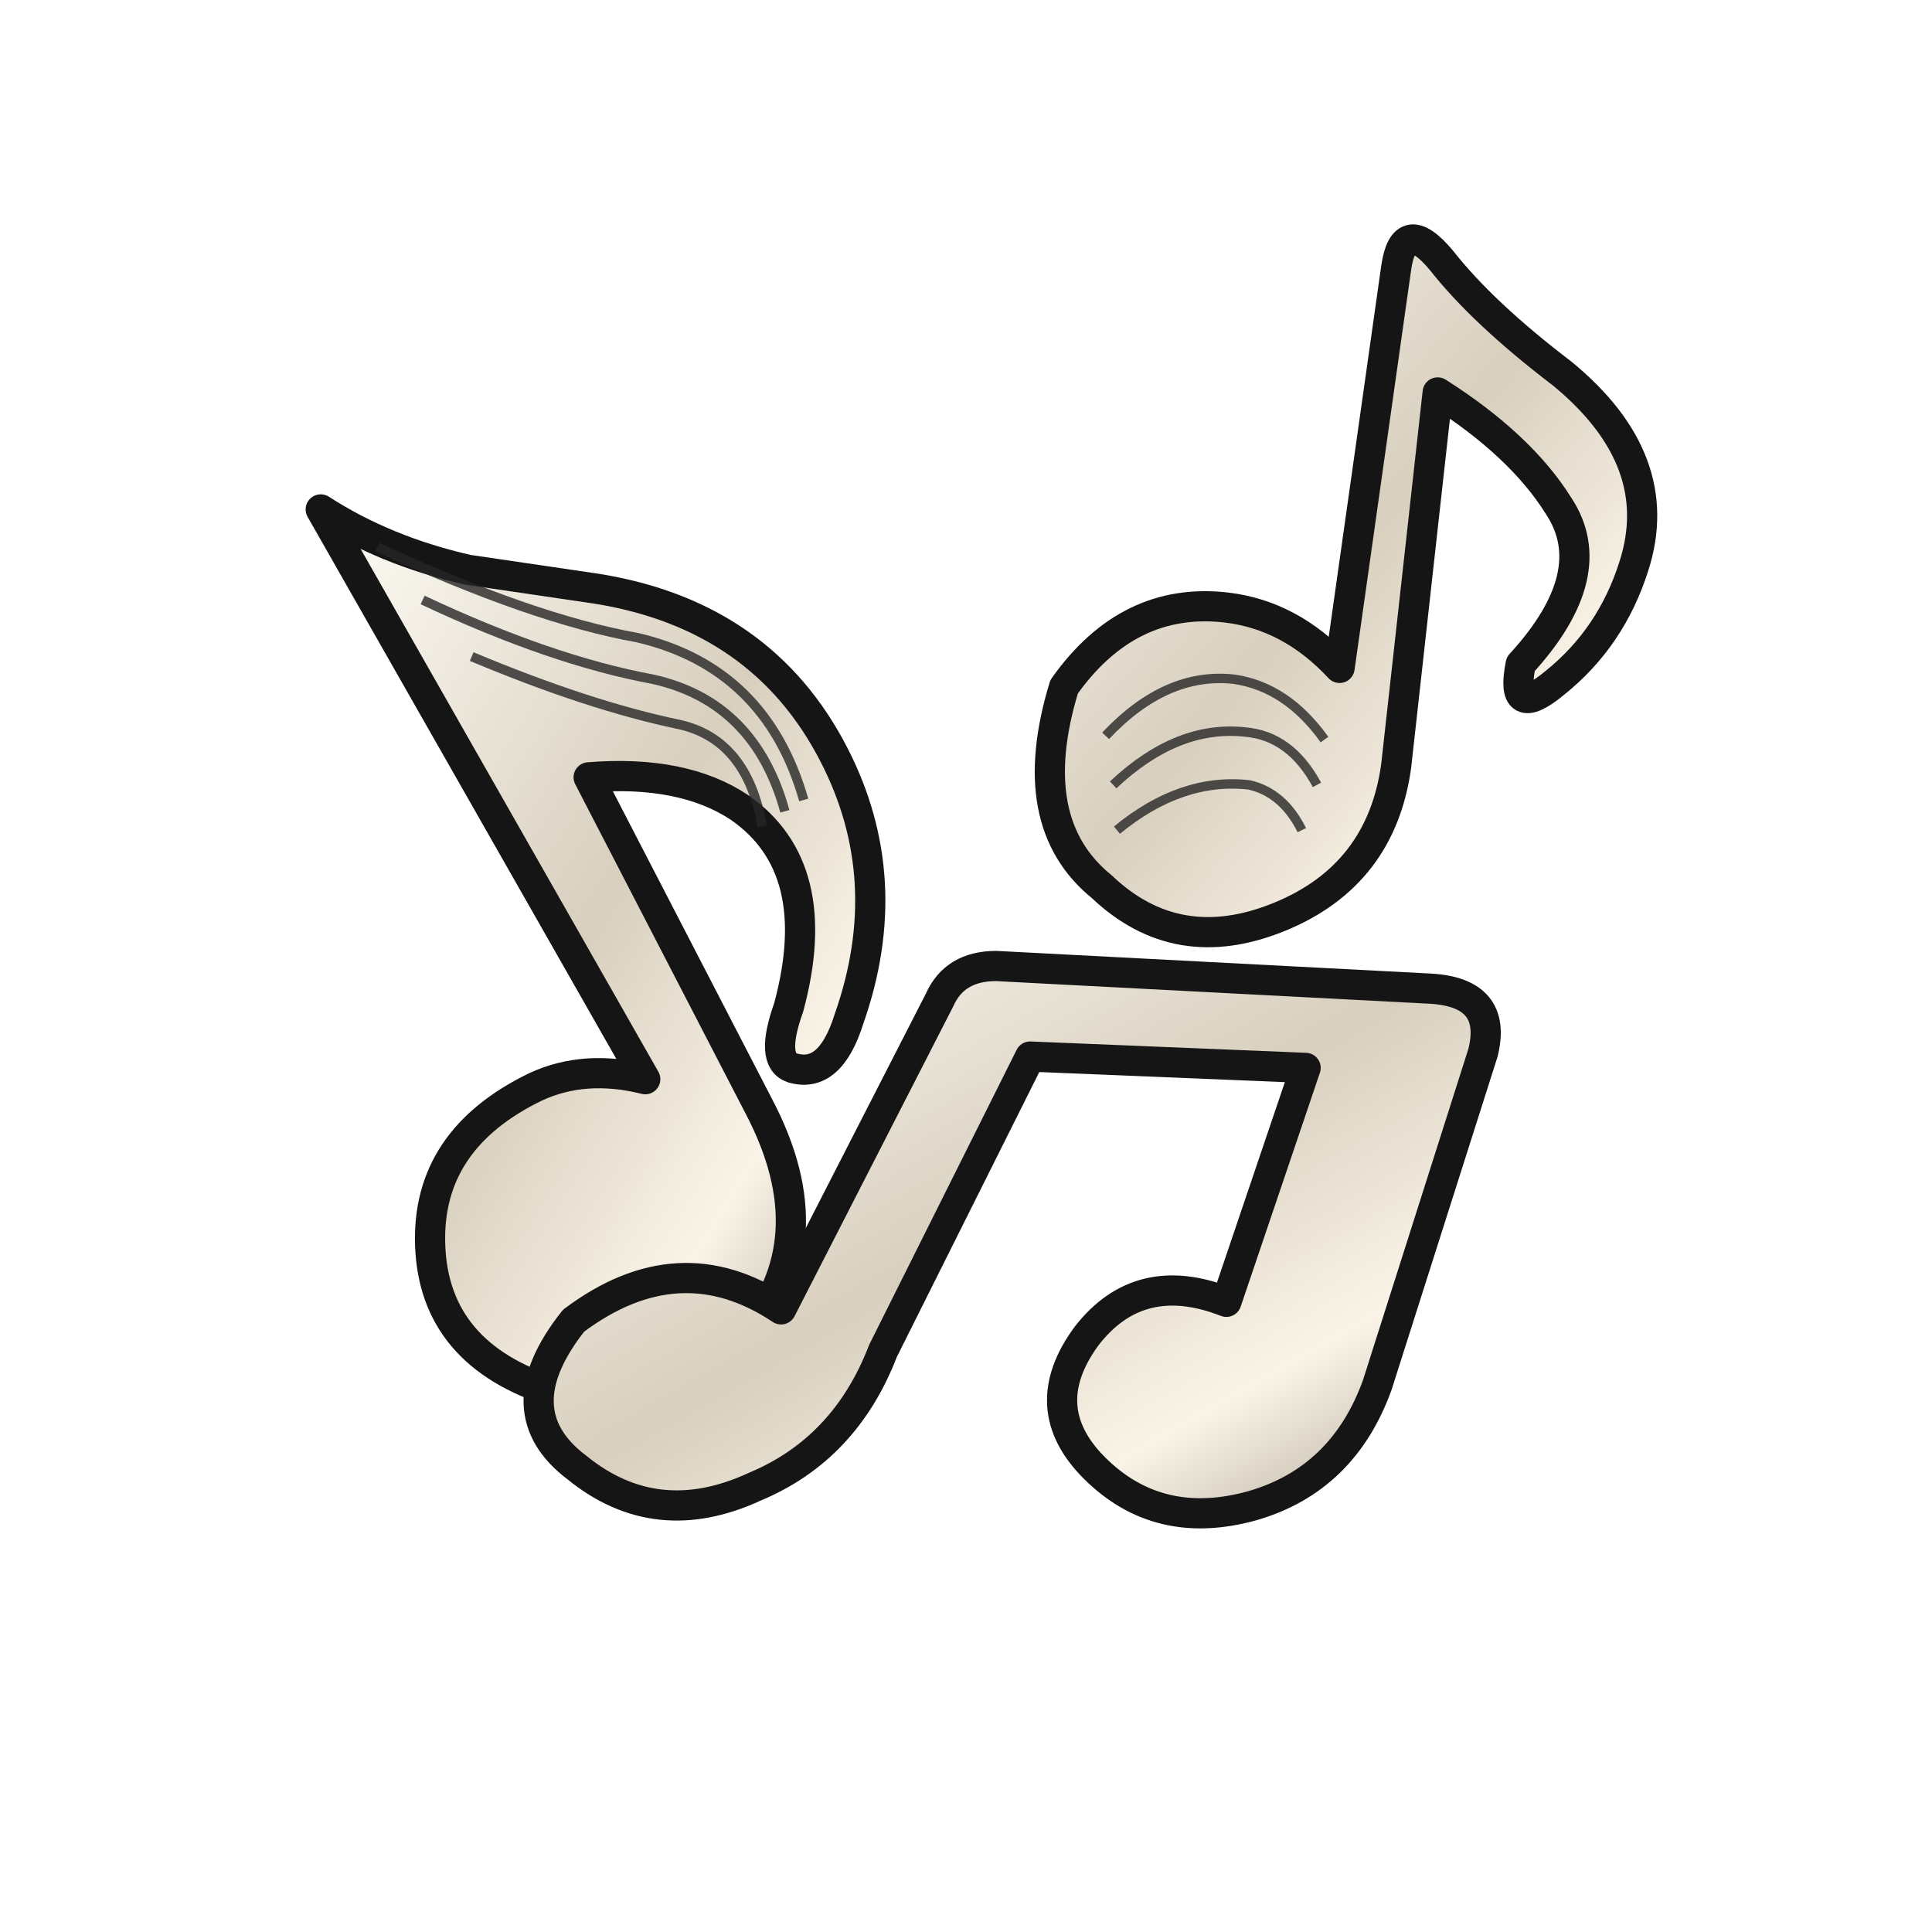
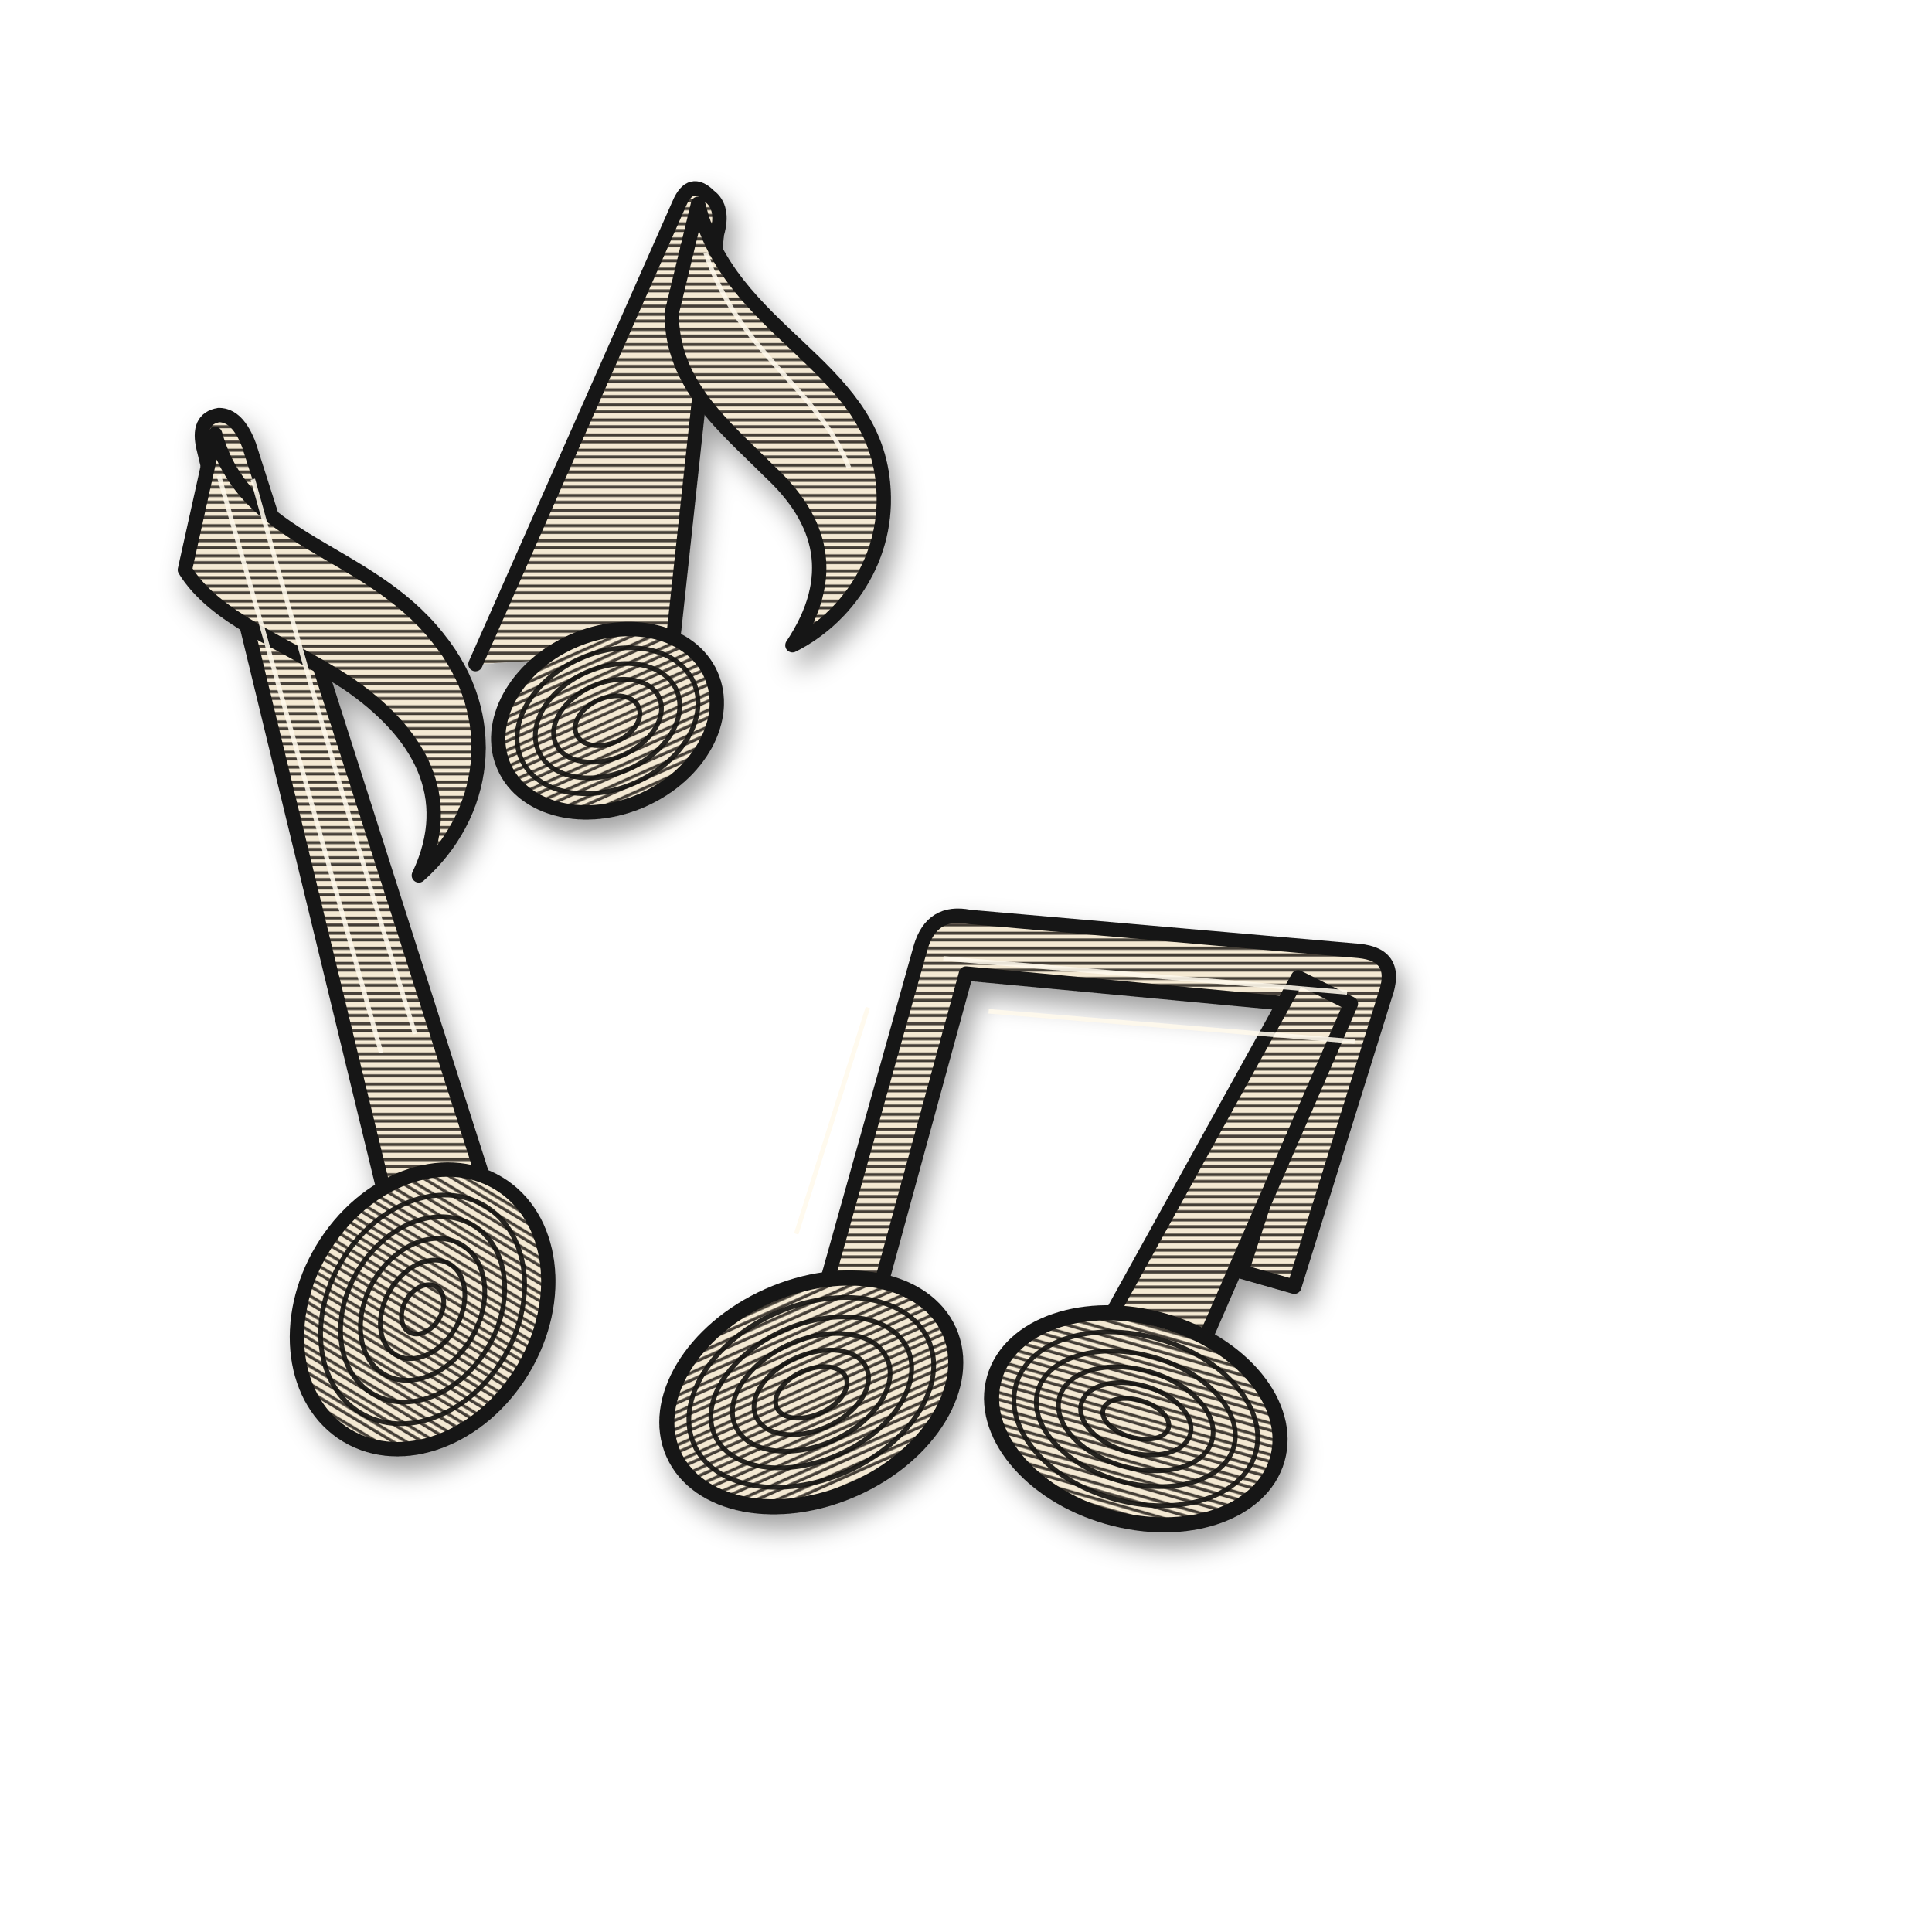
<svg xmlns="http://www.w3.org/2000/svg" width="512" height="512" viewBox="0 0 512 512">
  <defs>
-     <linearGradient id="note" x1="0" y1="0" x2="1" y2="1">
-       <stop offset="0" stop-color="#FFFDF7" />
-       <stop offset=".48" stop-color="#D8CFBE" />
-       <stop offset=".76" stop-color="#FAF4E8" />
-       <stop offset="1" stop-color="#A79D8E" />
-     </linearGradient>
+     <pattern id="engraving" width="4" height="4" patternUnits="userSpaceOnUse">
+       <rect width="4" height="4" fill="#F3E8D2" />
+       <path d="M0 1.1H4 M0 3.3H4" fill="none" stroke="#28231E" stroke-width=".8" opacity=".84" />
+     </pattern>
+     <filter id="shadow" x="-25%" y="-25%" width="150%" height="150%">
+       <feGaussianBlur in="SourceAlpha" stdDeviation="3.5" />
+       <feOffset dx="2" dy="4" result="offsetblur" />
+       <feComponentTransfer>
+         <feFuncA type="linear" slope=".38" />
+       </feComponentTransfer>
+       <feMerge>
+         <feMergeNode />
+         <feMergeNode in="SourceGraphic" />
+       </feMerge>
+     </filter>
+     <clipPath id="headA">
+       <ellipse cx="112" cy="347" rx="31" ry="39" transform="rotate(31 112 347)" />
+     </clipPath>
+     <clipPath id="headB">
+       <ellipse cx="161" cy="191" rx="30" ry="23" transform="rotate(-24 161 191)" />
+     </clipPath>
+     <clipPath id="headC">
+       <ellipse cx="215" cy="369" rx="40" ry="28" transform="rotate(-24 215 369)" />
+     </clipPath>
+     <clipPath id="headD">
+       <ellipse cx="301" cy="376" rx="39" ry="27" transform="rotate(16 301 376)" />
+     </clipPath>
  </defs>
-   <g stroke="#151515" stroke-width="8" stroke-linejoin="round" stroke-linecap="round" fill="url(#note)">
-     <path d="M85 135 Q102 146 124 151 L158 156 Q202 163 221 200 Q238 233 225 270 Q220 286 210 283 Q204 281 209 267 Q219 230 196 214 Q181 204 156 206 L201 293 Q220 329 197 355 Q177 378 147 369 Q115 359 114 330 Q113 302 142 288 Q155 282 171 286 Z" />
-     <path d="M282 182 Q299 158 325 161 Q342 163 355 177 L370 71 Q372 57 382 69 Q393 83 414 99 Q442 122 433 150 Q427 169 412 181 Q400 191 403 176 Q425 152 413 134 Q403 118 381 104 L370 203 Q366 232 339 243 Q312 254 292 235 Q271 218 282 182 Z" />
-     <path d="M152 350 Q180 329 207 347 L249 265 Q253 256 264 256 L379 262 Q397 263 393 279 L365 367 Q356 392 332 399 Q307 406 290 389 Q274 373 288 354 Q302 336 325 345 L346 283 L273 280 L234 358 Q224 384 200 394 Q174 406 153 389 Q133 374 152 350 Z" />
+   <g filter="url(#shadow)" stroke="#171614" stroke-linejoin="round" stroke-linecap="round">
+     <path d="M105 329 L54 119 Q52 111 58 110 Q63 110 66 118 L128 312" fill="url(#engraving)" stroke-width="3.8" />
+     <path d="M57 115 C65 144 97 145 116 169 C133 190 129 216 111 232 C121 211 111 194 92 181 C75 170 57 164 49 151 Z" fill="url(#engraving)" stroke-width="3.8" />
+     <ellipse cx="112" cy="347" rx="31" ry="39" transform="rotate(31 112 347)" fill="url(#engraving)" stroke-width="3.8" />
+     <path d="M126 176 L180 54 Q183 47 188 52 Q192 55 190 62 L178 173" fill="url(#engraving)" stroke-width="3.8" />
+     <path d="M185 54 C193 88 231 96 234 128 C236 148 224 164 210 171 C222 153 218 138 204 125 C192 113 178 102 178 83 Z" fill="url(#engraving)" stroke-width="3.8" />
+     <ellipse cx="161" cy="191" rx="30" ry="23" transform="rotate(-24 161 191)" fill="url(#engraving)" stroke-width="3.8" />
+     <path d="M214 358 L244 251 Q247 241 257 243 L360 252 Q371 253 367 264 L343 341 L329 337 L352 267 L256 258 L227 364 Z" fill="url(#engraving)" stroke-width="3.8" />
+     <path d="M287 362 L344 259 L358 266 L311 374" fill="url(#engraving)" stroke-width="3.8" />
+     <ellipse cx="215" cy="369" rx="40" ry="28" transform="rotate(-24 215 369)" fill="url(#engraving)" stroke-width="4" />
+     <ellipse cx="301" cy="376" rx="39" ry="27" transform="rotate(16 301 376)" fill="url(#engraving)" stroke-width="4" />
  </g>
-   <g fill="none" stroke="#262626" stroke-width="2.5" opacity=".8">
-     <path d="M100 145 Q141 164 169 169 Q203 177 213 212" />
-     <path d="M112 159 Q146 175 173 180 Q200 186 208 215" />
-     <path d="M125 174 Q156 187 180 192 Q198 196 202 219" />
-     <path d="M293 195 Q309 178 327 180 Q341 182 351 196" />
-     <path d="M295 208 Q312 192 330 194 Q342 195 349 208" />
-     <path d="M296 220 Q313 206 331 208 Q340 210 345 220" />
+   <g fill="none" stroke="#151411" stroke-width="1.25" opacity=".92">
+     <g clip-path="url(#headA)">
+       <ellipse cx="112" cy="347" rx="25" ry="32" transform="rotate(31 112 347)" />
+       <ellipse cx="112" cy="347" rx="20" ry="26" transform="rotate(31 112 347)" />
+       <ellipse cx="112" cy="347" rx="15" ry="20" transform="rotate(31 112 347)" />
+       <ellipse cx="112" cy="347" rx="10" ry="14" transform="rotate(31 112 347)" />
+       <ellipse cx="112" cy="347" rx="5" ry="7" transform="rotate(31 112 347)" />
+     </g>
+     <g clip-path="url(#headB)">
+       <ellipse cx="161" cy="191" rx="25" ry="18" transform="rotate(-24 161 191)" />
+       <ellipse cx="161" cy="191" rx="20" ry="14" transform="rotate(-24 161 191)" />
+       <ellipse cx="161" cy="191" rx="15" ry="10" transform="rotate(-24 161 191)" />
+       <ellipse cx="161" cy="191" rx="9" ry="6" transform="rotate(-24 161 191)" />
+     </g>
+     <g clip-path="url(#headC)">
+       <ellipse cx="215" cy="369" rx="34" ry="23" transform="rotate(-24 215 369)" />
+       <ellipse cx="215" cy="369" rx="28" ry="18" transform="rotate(-24 215 369)" />
+       <ellipse cx="215" cy="369" rx="22" ry="14" transform="rotate(-24 215 369)" />
+       <ellipse cx="215" cy="369" rx="16" ry="10" transform="rotate(-24 215 369)" />
+       <ellipse cx="215" cy="369" rx="10" ry="6" transform="rotate(-24 215 369)" />
+     </g>
+     <g clip-path="url(#headD)">
+       <ellipse cx="301" cy="376" rx="33" ry="22" transform="rotate(16 301 376)" />
+       <ellipse cx="301" cy="376" rx="27" ry="17" transform="rotate(16 301 376)" />
+       <ellipse cx="301" cy="376" rx="21" ry="13" transform="rotate(16 301 376)" />
+       <ellipse cx="301" cy="376" rx="15" ry="9" transform="rotate(16 301 376)" />
+       <ellipse cx="301" cy="376" rx="9" ry="5" transform="rotate(16 301 376)" />
+     </g>
+   </g>
+   <g fill="none" stroke="#FFF9EC" stroke-width="1.2" opacity=".88">
+     <path d="M58 126 C73 178 87 229 101 279" />
+     <path d="M67 127 C82 181 96 229 110 274" />
+     <path d="M187 67 C196 94 217 103 225 124" />
+     <path d="M250 254 L357 263" />
+     <path d="M230 267 L211 327" />
+     <path d="M262 268 L359 276" />
  </g>
</svg>
